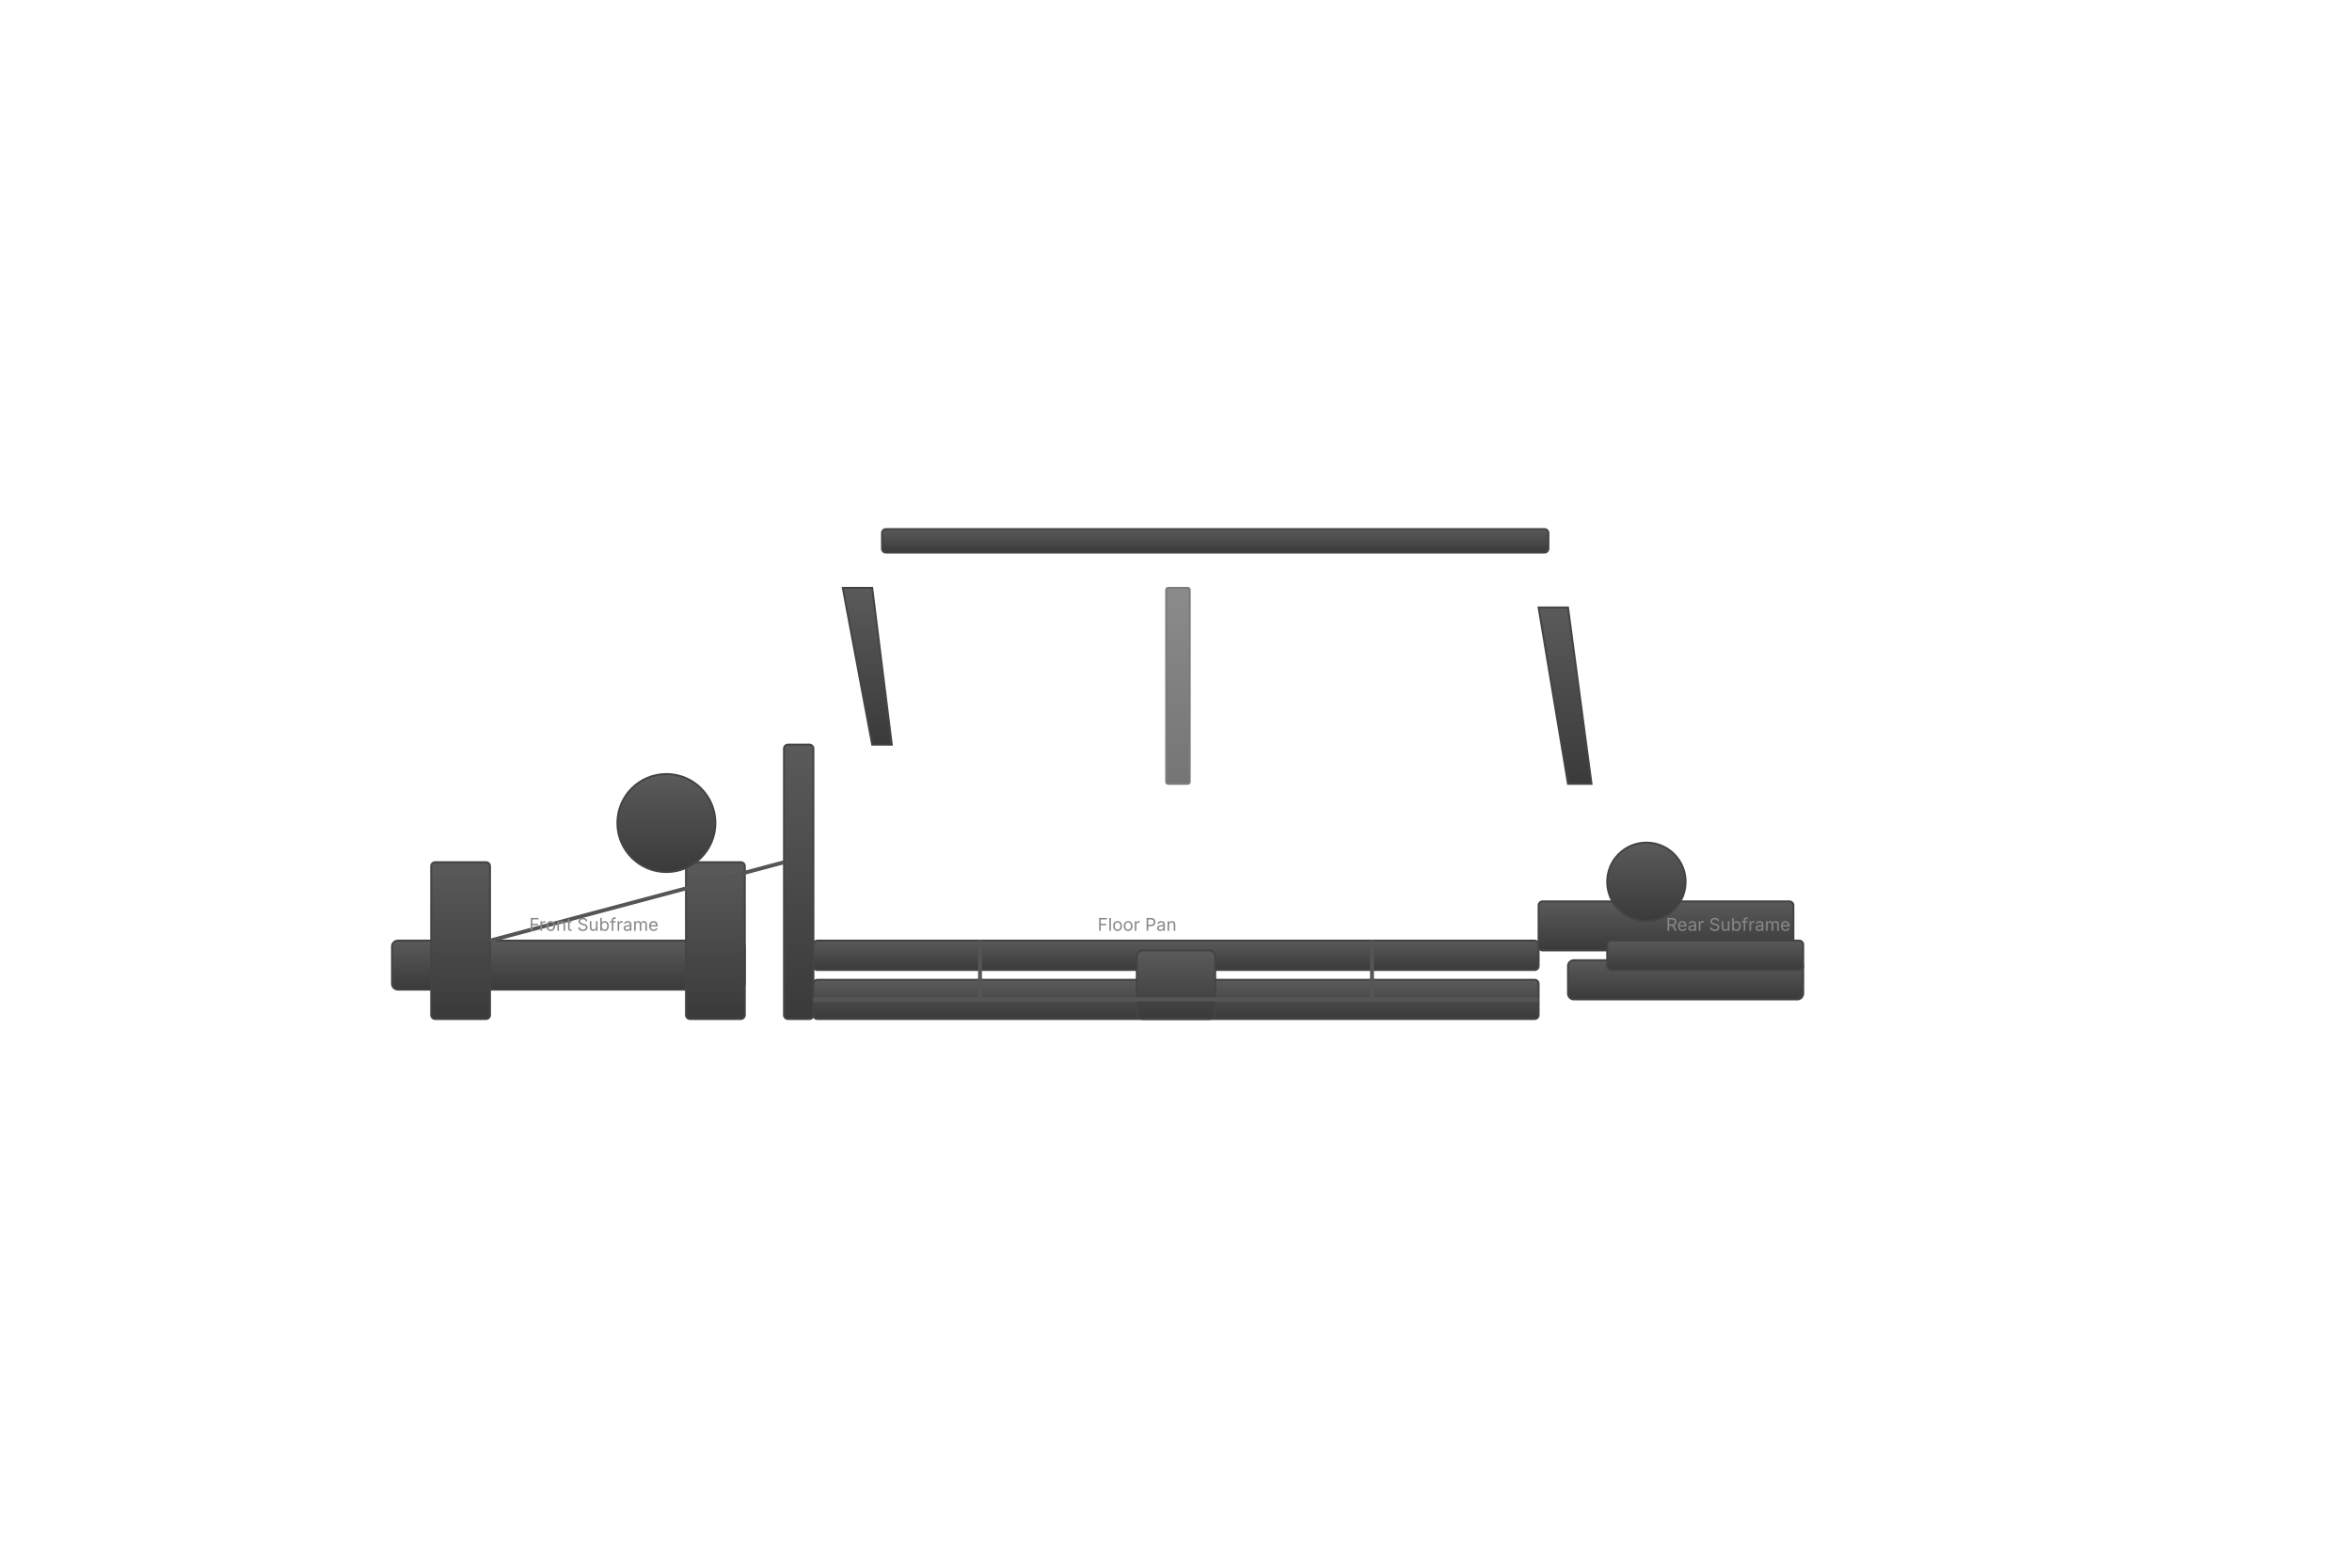
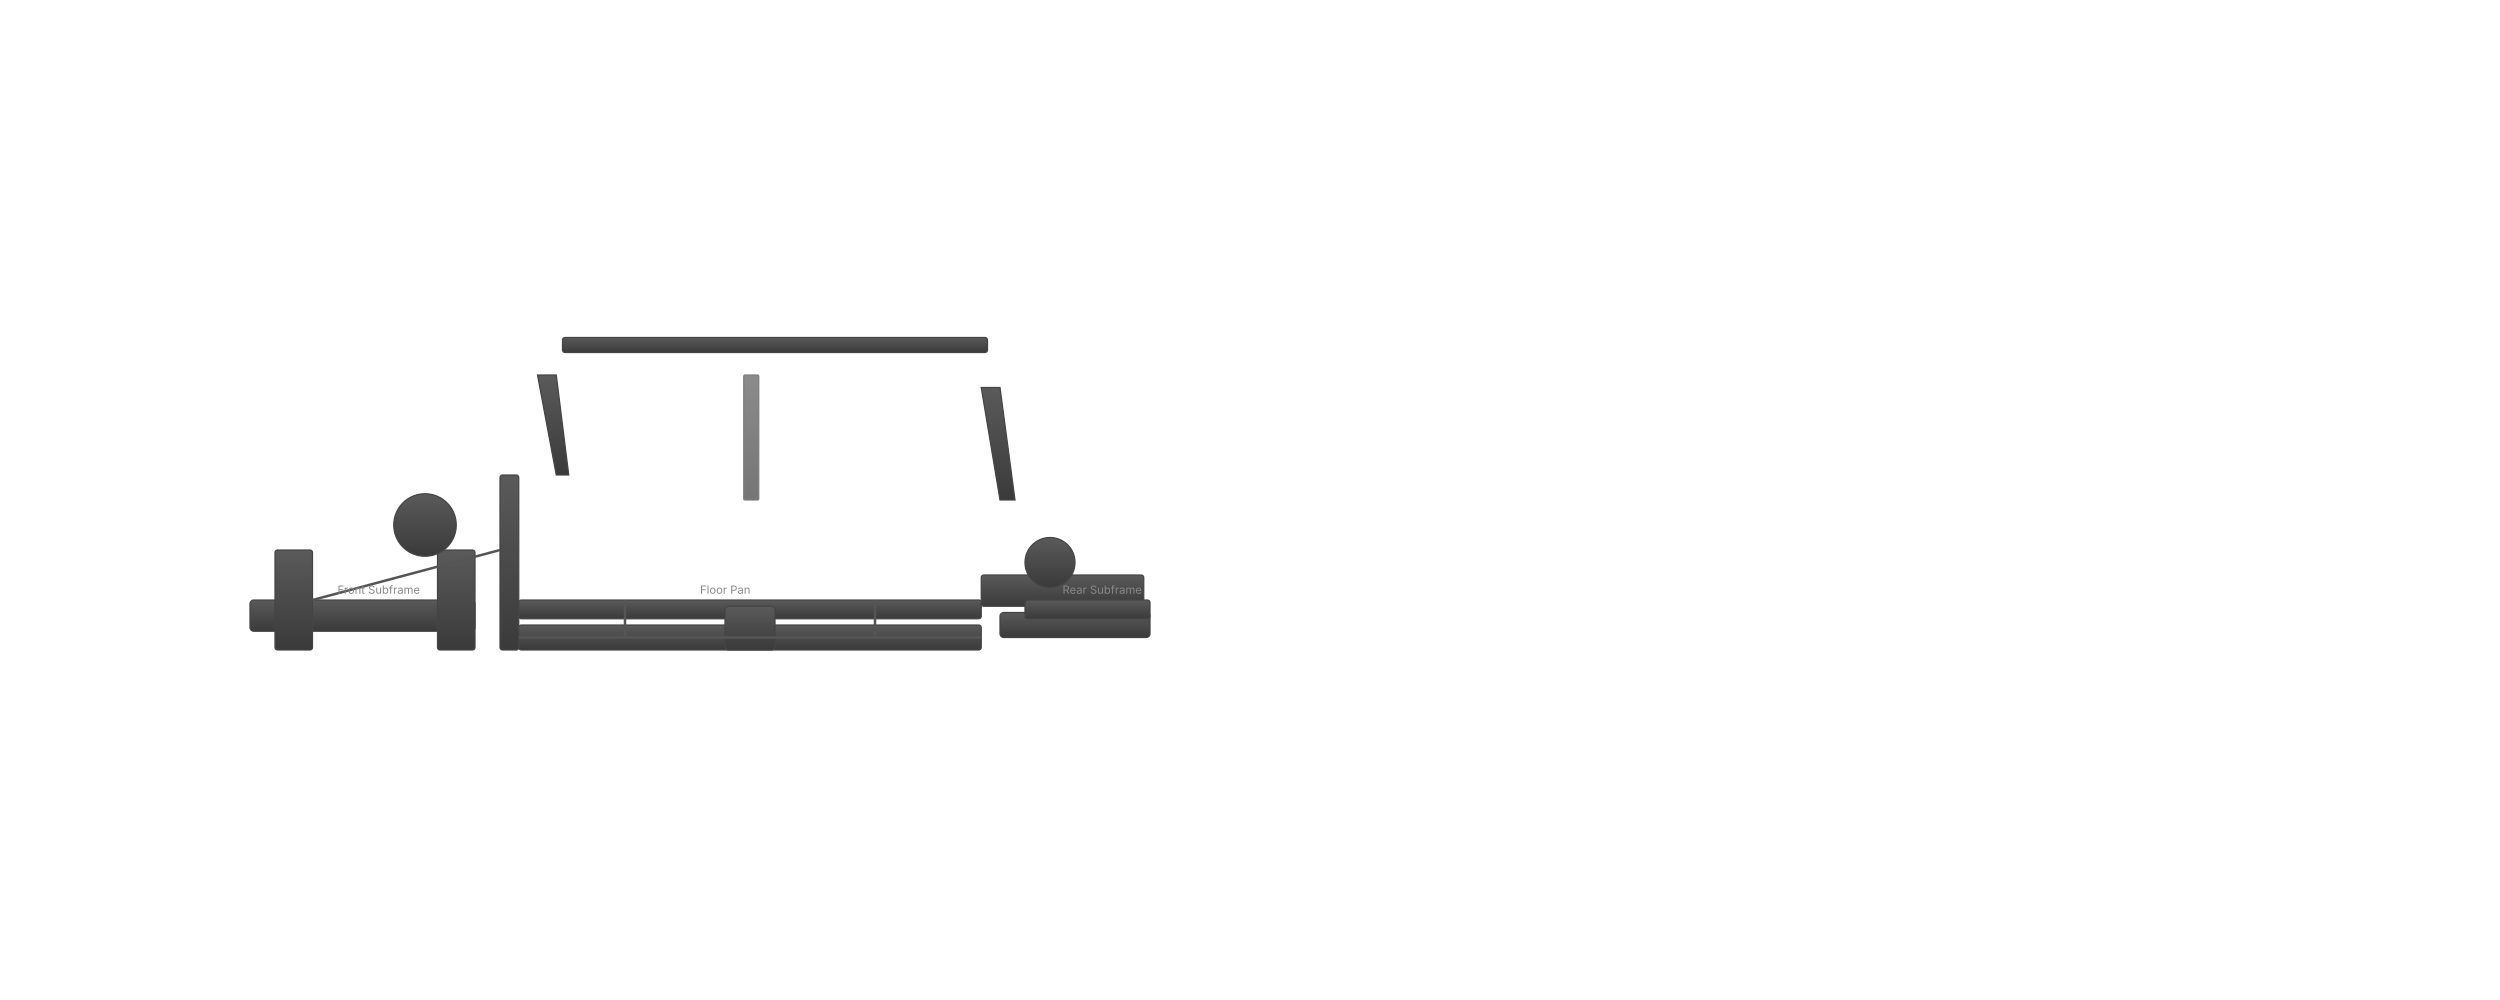
- <svg xmlns="http://www.w3.org/2000/svg" viewBox="0 0 1200 800">
+ <svg xmlns="http://www.w3.org/2000/svg" viewBox="0 0 2000 800">
  <defs>
    <linearGradient id="steelGradient" x1="0%" y1="0%" x2="0%" y2="100%">
      <stop offset="0%" stop-color="#5a5a5a" />
      <stop offset="100%" stop-color="#3a3a3a" />
    </linearGradient>
  </defs>
  <g stroke="#444" stroke-width="1" fill="url(#steelGradient)">
    <rect x="200" y="480" width="180" height="25" rx="3" data-component-id="front-subframe" />
    <rect x="220" y="440" width="30" height="80" rx="2" data-component-id="frame-rail-front-lh" />
    <rect x="350" y="440" width="30" height="80" rx="2" data-component-id="frame-rail-front-rh" />
    <rect x="400" y="380" width="15" height="140" rx="2" data-component-id="firewall" />
    <rect x="415" y="500" width="370" height="20" rx="2" data-component-id="floor-pan" />
    <rect x="415" y="480" width="370" height="15" rx="2" data-component-id="rocker-panel-lh" />
    <rect x="580" y="485" width="40" height="35" rx="3" data-component-id="center-tunnel" />
    <rect x="785" y="460" width="130" height="25" rx="2" data-component-id="rear-frame-rail-lh" />
    <rect x="800" y="490" width="120" height="20" rx="3" data-component-id="rear-subframe" />
    <path d="M 430 300 L 445 380 L 455 380 L 445 300 Z" data-component-id="a-pillar-lh" />
    <rect x="595" y="300" width="12" height="100" rx="1" data-component-id="b-pillar-lh" opacity="0.7" />
    <path d="M 785 310 L 800 400 L 812 400 L 800 310 Z" data-component-id="c-pillar-lh" />
    <rect x="450" y="270" width="340" height="12" rx="2" data-component-id="roof-rail-lh" />
    <rect x="820" y="480" width="100" height="15" rx="2" data-component-id="trunk-floor" />
    <circle cx="340" cy="420" r="25" data-component-id="shock-tower-front-lh" />
    <circle cx="840" cy="450" r="20" data-component-id="shock-tower-rear-lh" />
  </g>
  <g stroke="#555" stroke-width="2" fill="none">
    <path d="M 250 480 L 400 440" data-component-id="front-crossmember" />
    <path d="M 415 510 L 785 510" data-component-id="floor-crossmember-1" />
    <path d="M 500 510 L 500 480" data-component-id="seat-crossmember" />
    <path d="M 700 510 L 700 480" data-component-id="rear-seat-crossmember" />
  </g>
  <g font-family="Inter, sans-serif" font-size="9" fill="#888">
    <text x="270" y="475">Front Subframe</text>
    <text x="560" y="475">Floor Pan</text>
    <text x="850" y="475">Rear Subframe</text>
  </g>
</svg>
